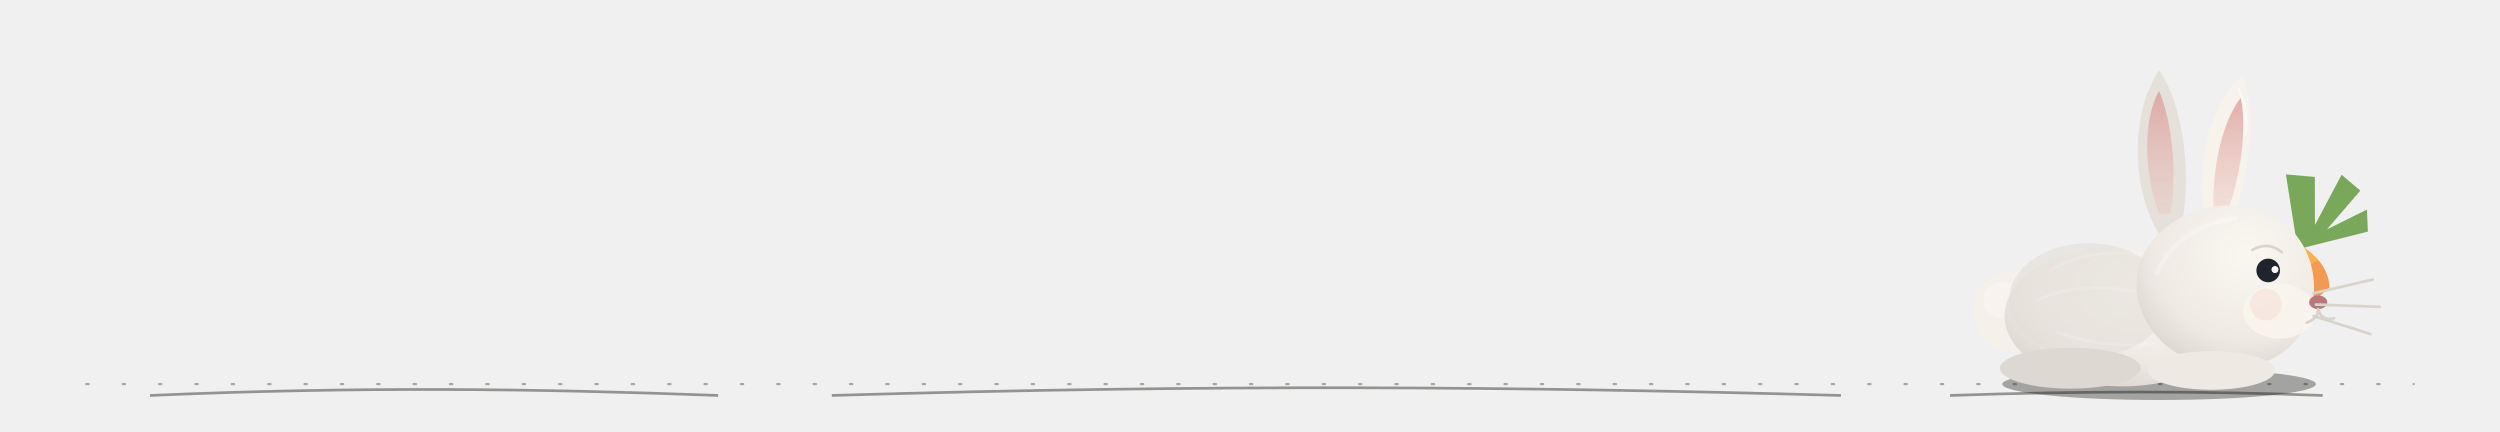
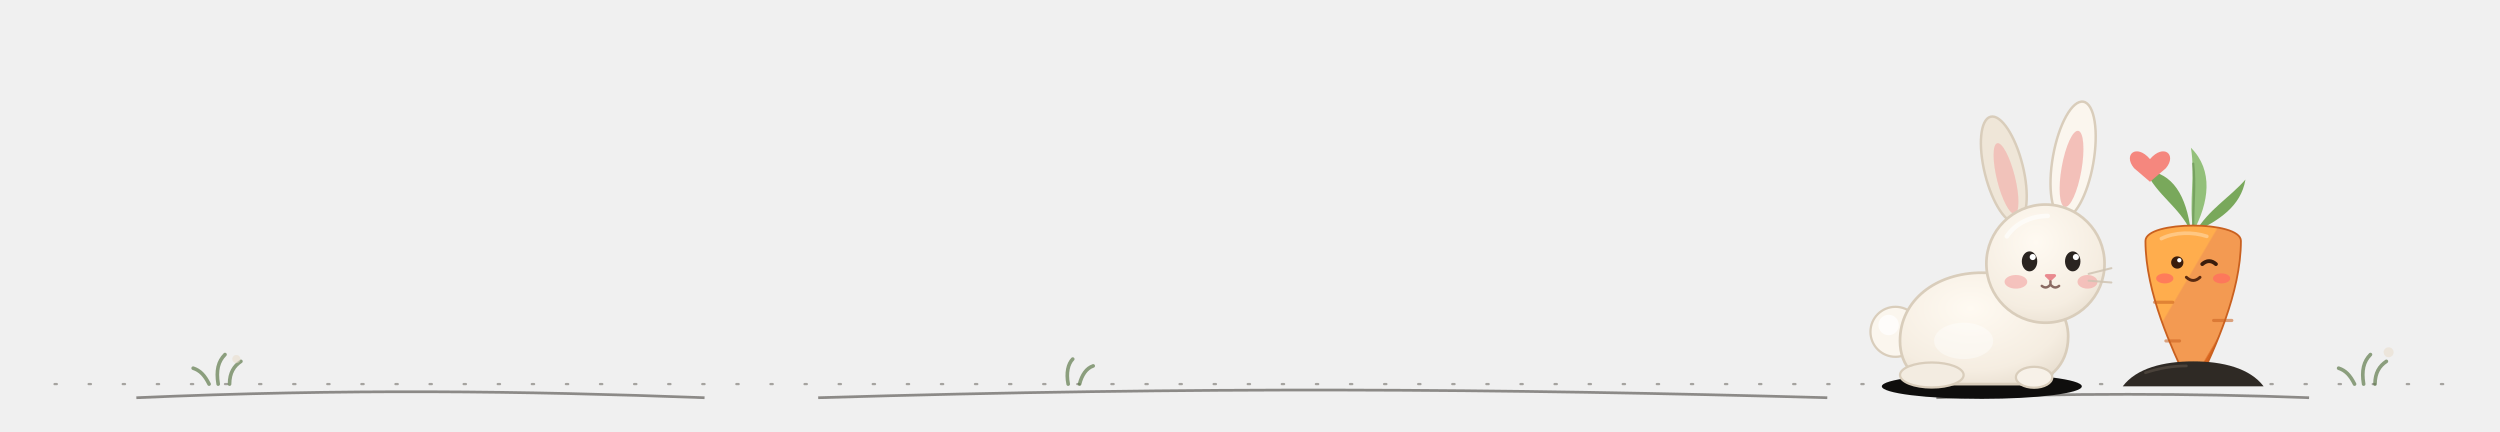
- <svg xmlns="http://www.w3.org/2000/svg" width="1100" height="190" viewBox="0 0 1100 190" role="img" aria-labelledby="footer-rabbit-static-title footer-rabbit-static-description">
+ <svg xmlns="http://www.w3.org/2000/svg" width="1100" height="190" viewBox="0 0 1100 190" role="img" aria-labelledby="footer-rabbit-title footer-rabbit-description">
  <defs>
-     <linearGradient id="footer-static-carrot-skin" x1="0" y1="0" x2="1" y2="1">
+     <linearGradient id="footer-carrot-skin" x1="0" y1="0" x2="1" y2="1">
      <stop offset="0" stop-color="#ffad4d" />
      <stop offset=".38" stop-color="#ffad4d" />
      <stop offset=".39" stop-color="#f39a52" />
      <stop offset=".72" stop-color="#f39a52" />
      <stop offset=".73" stop-color="#d9651f" />
      <stop offset="1" stop-color="#d9651f" />
    </linearGradient>
-     <linearGradient id="footer-static-ear-warmth" x1="0" y1="0" x2="0" y2="1">
-       <stop offset="0" stop-color="#d99493" stop-opacity=".72" />
-       <stop offset="1" stop-color="#e7b7b1" stop-opacity=".28" />
-     </linearGradient>
-     <radialGradient id="footer-static-rabbit-coat" cx="62%" cy="30%" r="78%">
-       <stop offset="0" stop-color="#faf7f1" />
-       <stop offset=".68" stop-color="#eeeae3" />
-       <stop offset="1" stop-color="#d8d4cd" />
+     <radialGradient id="rb-coat" cx="42%" cy="32%" r="80%">
+       <stop offset="0" stop-color="#fffaf2" />
+       <stop offset=".7" stop-color="#f5ede1" />
+       <stop offset="1" stop-color="#e6dccd" />
    </radialGradient>
-     <path id="footer-static-carrot-root" d="M0 0C2.9-.5 5.2.4 6 2.1 1.8 11.2.2 11.7 0 0Z" />
-     <polygon id="footer-static-carrot-leaf" points="3.36,7 0,1.82 2.24,1.05 3.84,4.62 4.16,0 6.08,.56 4.88,4.55 7.2,1.75 8,3.36" />
+     <clipPath id="ground-clip">
+       <rect x="880" y="0" width="180" height="169.5" />
+     </clipPath>
  </defs>
-   <path d="M38 169H1062" fill="none" stroke="#5a554e" stroke-width="1" stroke-dasharray="1 15" stroke-linecap="round" opacity=".48" />
-   <path d="M66 174c92-4 170-3 250 0m50 0c168-5 300-4 444 0m48 0c58-2 112-2 164 0" fill="none" stroke="#3a3632" stroke-width="1.2" opacity=".5" />
-   <g transform="translate(1000 103) rotate(24)">
-     <g transform="scale(5.4)">
-       <use href="#footer-static-carrot-root" fill="url(#footer-static-carrot-skin)" />
-       <use href="#footer-static-carrot-leaf" x="-1" y="-6.7" fill="#79a85b" />
-       <path d="m1.1 3.5 3.8.4M.8 6.2l3 .3" fill="none" stroke="#ffbd66" stroke-width=".55" stroke-linecap="round" />
+   <style>
+     .rabbit-question-inner,.carrot-sleep-eyes,.carrot-eye-right,.rabbit-eyes-happy,.zz-a,.zz-b,.dust,.sparkle,.heart-b{opacity:0}
+     .carrot-blush{opacity:.8}
+   </style>
+   <g class="scene">
+     <path d="M24 169H1076" fill="none" stroke="#5a554e" stroke-width="1" stroke-dasharray="1 14" stroke-linecap="round" opacity=".5" />
+     <path d="M60 175c92-4 170-3 250 0m50 0c168-5 300-4 444 0m48 0c58-2 112-2 164 0" fill="none" stroke="#3a3632" stroke-width="1.2" opacity=".55" />
+     <g fill="none" stroke="#5f7a4c" stroke-width="1.6" stroke-linecap="round" opacity=".7">
+       <path d="M96 169c-1-6 0-10 3-13M101 169c0-5 2-8 5-10M92 169c-2-4-4-6-7-7" />
+       <path d="M470 169c-1-5 0-9 2-11M475 169c1-4 3-7 6-8" />
+       <path d="M1040 169c-1-6 0-10 3-13M1045 169c0-5 2-8 5-10M1036 169c-2-4-4-6-7-7" />
+       <path d="M902 169c0-5 2-8 4-10M897 169c-1-4-3-6-6-7" />
+     </g>
+     <g fill="#e9dccb" opacity=".55">
+       <circle cx="1051" cy="155" r="2.2" />
+       <circle cx="104" cy="158" r="1.8" />
+     </g>
+     <g clip-path="url(#ground-clip)">
+       <g transform="translate(965 103)">
+         <g class="carrot">
+           <g class="carrot-leaves">
+             <path d="M-1-1C-6-12-16-17-21-28-9-27-3-17-1-1Z" fill="#79a85b" />
+             <path d="M0-1C-2-15 1-26-1-38 9-28 7-14 0-1Z" fill="#93c07a" />
+             <path d="M1-1C7-11 16-16 23-24 21-12 11-6 1-1Z" fill="#79a85b" />
+             <path d="M0-4C0-14 1-22 0-31" fill="none" stroke="#6b9656" stroke-width="1" stroke-linecap="round" opacity=".7" />
+           </g>
+           <path d="M-21 3C-21-6 21-6 21 3 21 26 9 51 3 64 1 69-1 69-3 64-9 51-21 26-21 3Z" fill="url(#footer-carrot-skin)" stroke="#c9601f" stroke-width=".8" />
+           <path d="M-17 30h8M9 38h8M-12 47h6" fill="none" stroke="#c9601f" stroke-width="1.4" stroke-linecap="round" opacity=".55" />
+           <path d="M-14 2c6-3 14-3 20-1" fill="none" stroke="#ffd29a" stroke-width="1.6" stroke-linecap="round" opacity=".7" />
+           <g class="carrot-sleep-eyes">
+             <path d="M-10 13q3 2.6 6 0M4 13q3 2.6 6 0" fill="none" stroke="#5a2a10" stroke-width="1.6" stroke-linecap="round" />
+           </g>
+           <g class="carrot-eyes-open">
+             <g class="carrot-pupils">
+               <circle cx="-7" cy="12.5" r="2.7" fill="#3a1d0c" />
+               <circle cx="-6.1" cy="11.5" r=".95" fill="#fff" />
+               <g class="carrot-eye-right">
+                 <circle cx="7" cy="12.5" r="2.7" fill="#3a1d0c" />
+                 <circle cx="7.9" cy="11.5" r=".95" fill="#fff" />
+               </g>
+             </g>
+             <path class="carrot-wink" d="M4 13.2q3-2.6 6 0" fill="none" stroke="#3a1d0c" stroke-width="1.7" stroke-linecap="round" />
+           </g>
+           <g class="carrot-blush" fill="#ff6f5e">
+             <ellipse cx="-12.5" cy="19.5" rx="3.8" ry="2.2" />
+             <ellipse cx="12.5" cy="19.5" rx="3.8" ry="2.2" />
+           </g>
+           <path d="M-3 19q3 2.8 6 0" fill="none" stroke="#5a2a10" stroke-width="1.3" stroke-linecap="round" />
+         </g>
+       </g>
+     </g>
+     <path d="M934 170c6-8 18-11 31-11s25 3 31 11Z" fill="#2f2a25" />
+     <path d="M944 164c6-2 12-3 18-3" fill="none" stroke="#4a423a" stroke-width="1.2" stroke-linecap="round" />
+     <g fill="#6b6257">
+       <circle class="dust" cx="940" cy="164" r="4" />
+       <circle class="dust" cx="990" cy="165" r="3.4" />
+       <circle class="dust" cx="965" cy="158" r="3" />
+     </g>
+     <g fill="#f6c07a">
+       <g transform="translate(930 96)">
+         <path class="sparkle" d="M0-6 1.5-1.5 6 0 1.5 1.5 0 6-1.5 1.5-6 0-1.5-1.5Z" />
+       </g>
+       <g transform="translate(1003 78)">
+         <path class="sparkle" d="M0-5 1.2-1.2 5 0 1.2 1.2 0 5-1.2 1.2-5 0-1.2-1.2Z" />
+       </g>
+       <g transform="translate(1008 124)">
+         <path class="sparkle" d="M0-4 1-1 4 0 1 1 0 4-1 1-4 0-1-1Z" />
+       </g>
+     </g>
+     <g fill="none" stroke="#b5afa6" stroke-width="1.8" stroke-linecap="round" stroke-linejoin="round">
+       <g transform="translate(990 84)">
+         <path class="zz-a" d="M0 0h7l-7 8h7" />
+       </g>
+       <g transform="translate(1002 68)">
+         <path class="zz-b" d="M0 0h5l-5 6h5" />
+       </g>
+     </g>
+     <g class="rabbit-position" transform="translate(690)">
+       <ellipse class="rabbit-shadow" cx="182" cy="170" rx="44" ry="5.5" fill="#0f0e0d" />
+       <g class="rabbit-body">
+         <g class="rabbit-tail">
+           <circle cx="144" cy="146" r="11" fill="#fbf6ee" stroke="#d9cdbb" stroke-width="1" />
+           <circle cx="141" cy="143" r="4.5" fill="#fff" opacity=".7" />
+         </g>
+         <path d="M146 150c0-18 16-30 36-30s38 12 38 28c0 13-9 21-21 21h-34c-12 0-19-8-19-19Z" fill="url(#rb-coat)" stroke="#d9cdbb" stroke-width="1.2" />
+         <ellipse cx="174" cy="150" rx="13" ry="8" fill="#fff" opacity=".4" />
+         <ellipse cx="160" cy="165" rx="14" ry="5.5" fill="#f3ece1" stroke="#d9cdbb" stroke-width="1" />
+         <g class="rabbit-front-paw">
+           <ellipse cx="205" cy="166" rx="8" ry="4.6" fill="#f7f1e8" stroke="#d9cdbb" stroke-width="1" />
+         </g>
+         <g class="rabbit-head">
+           <g class="rabbit-ear-back">
+             <ellipse cx="197" cy="74" rx="8.5" ry="24" transform="rotate(-14 197 96)" fill="#efe6d8" stroke="#d9cdbb" stroke-width="1.1" />
+             <ellipse cx="197" cy="78" rx="4" ry="16" transform="rotate(-14 197 96)" fill="#f2b6b0" opacity=".75" />
+           </g>
+           <g class="rabbit-ear-front">
+             <ellipse cx="218" cy="70" rx="9" ry="26" transform="rotate(10 218 94)" fill="#fbf6ee" stroke="#d9cdbb" stroke-width="1.1" />
+             <ellipse cx="218" cy="74" rx="4.4" ry="17" transform="rotate(10 218 94)" fill="#f2b6b0" opacity=".85" />
+           </g>
+           <circle cx="210" cy="116" r="26" fill="url(#rb-coat)" stroke="#d9cdbb" stroke-width="1.2" />
+           <path d="M193 104c4-6 11-9 18-9" fill="none" stroke="#fff" stroke-width="2" stroke-linecap="round" opacity=".6" />
+           <g class="rabbit-eyes-open">
+             <g class="rabbit-eye-blink">
+               <ellipse cx="203" cy="115" rx="3.4" ry="4.4" fill="#2a2420" />
+               <ellipse cx="222" cy="115" rx="3.4" ry="4.4" fill="#2a2420" />
+               <circle cx="204.4" cy="113.1" r="1.35" fill="#fff" />
+               <circle cx="223.4" cy="113.1" r="1.35" fill="#fff" />
+             </g>
+           </g>
+           <g class="rabbit-eyes-happy">
+             <path d="M199 116.5q4-5 8 0M218 116.5q4-5 8 0" fill="none" stroke="#2a2420" stroke-width="2.1" stroke-linecap="round" />
+           </g>
+           <g fill="#f39a9a" opacity=".55">
+             <ellipse cx="197" cy="124" rx="5" ry="3" />
+             <ellipse cx="228.5" cy="124" rx="4.4" ry="3" />
+           </g>
+           <path class="rabbit-nose" d="M210.4 120.6h3.6c.6 0 .9.7.5 1.1l-1.8 1.7c-.3.3-.7.3-1 0l-1.8-1.7c-.4-.4-.1-1.1.5-1.1Z" fill="#e98a8f" />
+           <path d="M212.2 123.8v1.4m0 0q-1.8 2.2-3.8.6m3.8-.6q1.8 2.2 3.8.6" fill="none" stroke="#8a6a62" stroke-width="1.1" stroke-linecap="round" />
+           <g class="rabbit-whiskers" fill="none" stroke="#cfc3b2" stroke-width=".9" stroke-linecap="round" opacity=".85">
+             <path d="M229 120.5l10-2.5M229 123.5l10 .8" />
+           </g>
+         </g>
+       </g>
+       <g transform="translate(250 74)">
+         <g class="rabbit-question-inner">
+           <path d="M-5-8c0-6 10-6 10 0 0 4-5 4.5-5 9" fill="none" stroke="#f6c07a" stroke-width="2.6" stroke-linecap="round" />
+           <circle cx="0" cy="6.5" r="1.7" fill="#f6c07a" />
+         </g>
+       </g>
+     </g>
+     <g transform="translate(946 66)">
+       <path class="heart-a" d="M0 4C-6-3-12 2-7 8L0 14 7 8C12 2 6-3 0 4Z" fill="#f5877e" />
+     </g>
+     <g transform="translate(928 84) scale(.7)">
+       <path class="heart-b" d="M0 4C-6-3-12 2-7 8L0 14 7 8C12 2 6-3 0 4Z" fill="#f39a52" />
    </g>
  </g>
-   <g opacity=".38" transform="translate(928 150) rotate(68) scale(2.1)">
-     <use href="#footer-static-carrot-root" fill="url(#footer-static-carrot-skin)" />
-     <use href="#footer-static-carrot-leaf" x="-1" y="-6.7" fill="#79a85b" />
-   </g>
-   <g transform="translate(760)">
-     <ellipse cx="190" cy="169" rx="69" ry="7" fill="#0f0e0d" opacity=".34" />
-     <circle cx="126" cy="137" r="18" fill="#f5f1ea" />
-     <circle cx="121" cy="132" r="8" fill="#fff" opacity=".22" />
-     <ellipse cx="174" cy="139" rx="52" ry="31" fill="url(#footer-static-rabbit-coat)" />
-     <ellipse cx="159" cy="132" rx="35" ry="25" fill="#e2ded7" opacity=".58" />
-     <path d="M142 119c13-8 35-11 52-3M136 132c17-7 35-7 53-1M145 146c14 5 28 7 43 5" fill="none" stroke="#fff" stroke-width="1.2" stroke-linecap="round" opacity=".14" />
-     <path d="M190 103C177 82 178 48 190 31c11 15 15 49 9 72Z" fill="#e5e1da" />
-     <path d="M190 94c-7-18-7-42 0-54 6 14 8 38 5 54Z" fill="url(#footer-static-ear-warmth)" />
-     <path d="M211 102c-6-26 1-57 16-69 7 21 1 53-8 72Z" fill="#f7f3ec" />
-     <path d="M214 94c-1-20 4-41 12-51 3 17-1 38-7 53Z" fill="url(#footer-static-ear-warmth)" />
-     <path d="M225 39c3 7 4 14 3 20" fill="none" stroke="#fff" stroke-width="1.3" stroke-linecap="round" opacity=".45" />
-     <path d="M183 112c9-18 36-28 57-17 17 9 23 31 14 49-9 17-32 23-51 14-19-8-28-29-20-46Z" fill="url(#footer-static-rabbit-coat)" />
-     <path d="M189 120c7-15 20-22 35-24" fill="none" stroke="#fff" stroke-width="2" stroke-linecap="round" opacity=".26" />
-     <ellipse cx="243" cy="137" rx="16" ry="12" fill="#faf6ef" opacity=".8" />
-     <circle cx="238" cy="119" r="5.2" fill="#20242d" />
-     <circle cx="241" cy="118.6" r="1.55" fill="#fff" />
-     <path d="M231 110q7-4 13 1" fill="none" stroke="#c9c4bc" stroke-width="1.2" stroke-linecap="round" opacity=".65" />
-     <circle cx="237" cy="134" r="7" fill="#e9a29b" opacity=".16" />
-     <ellipse cx="260" cy="133" rx="4" ry="3" fill="#b97978" />
-     <path d="M260 136c0 4-3 5-5 6m5-6c1 4 4 5 7 4m-9-11 26-6m-25 11 28 1m-29 4 25 8" fill="none" stroke="#d8d3cb" stroke-width="1.2" stroke-linecap="round" />
-     <ellipse cx="151" cy="162" rx="31" ry="9" fill="#ddd9d2" />
-     <ellipse cx="213" cy="163" rx="28" ry="8.5" fill="#eeeae3" />
-   </g>
</svg>
